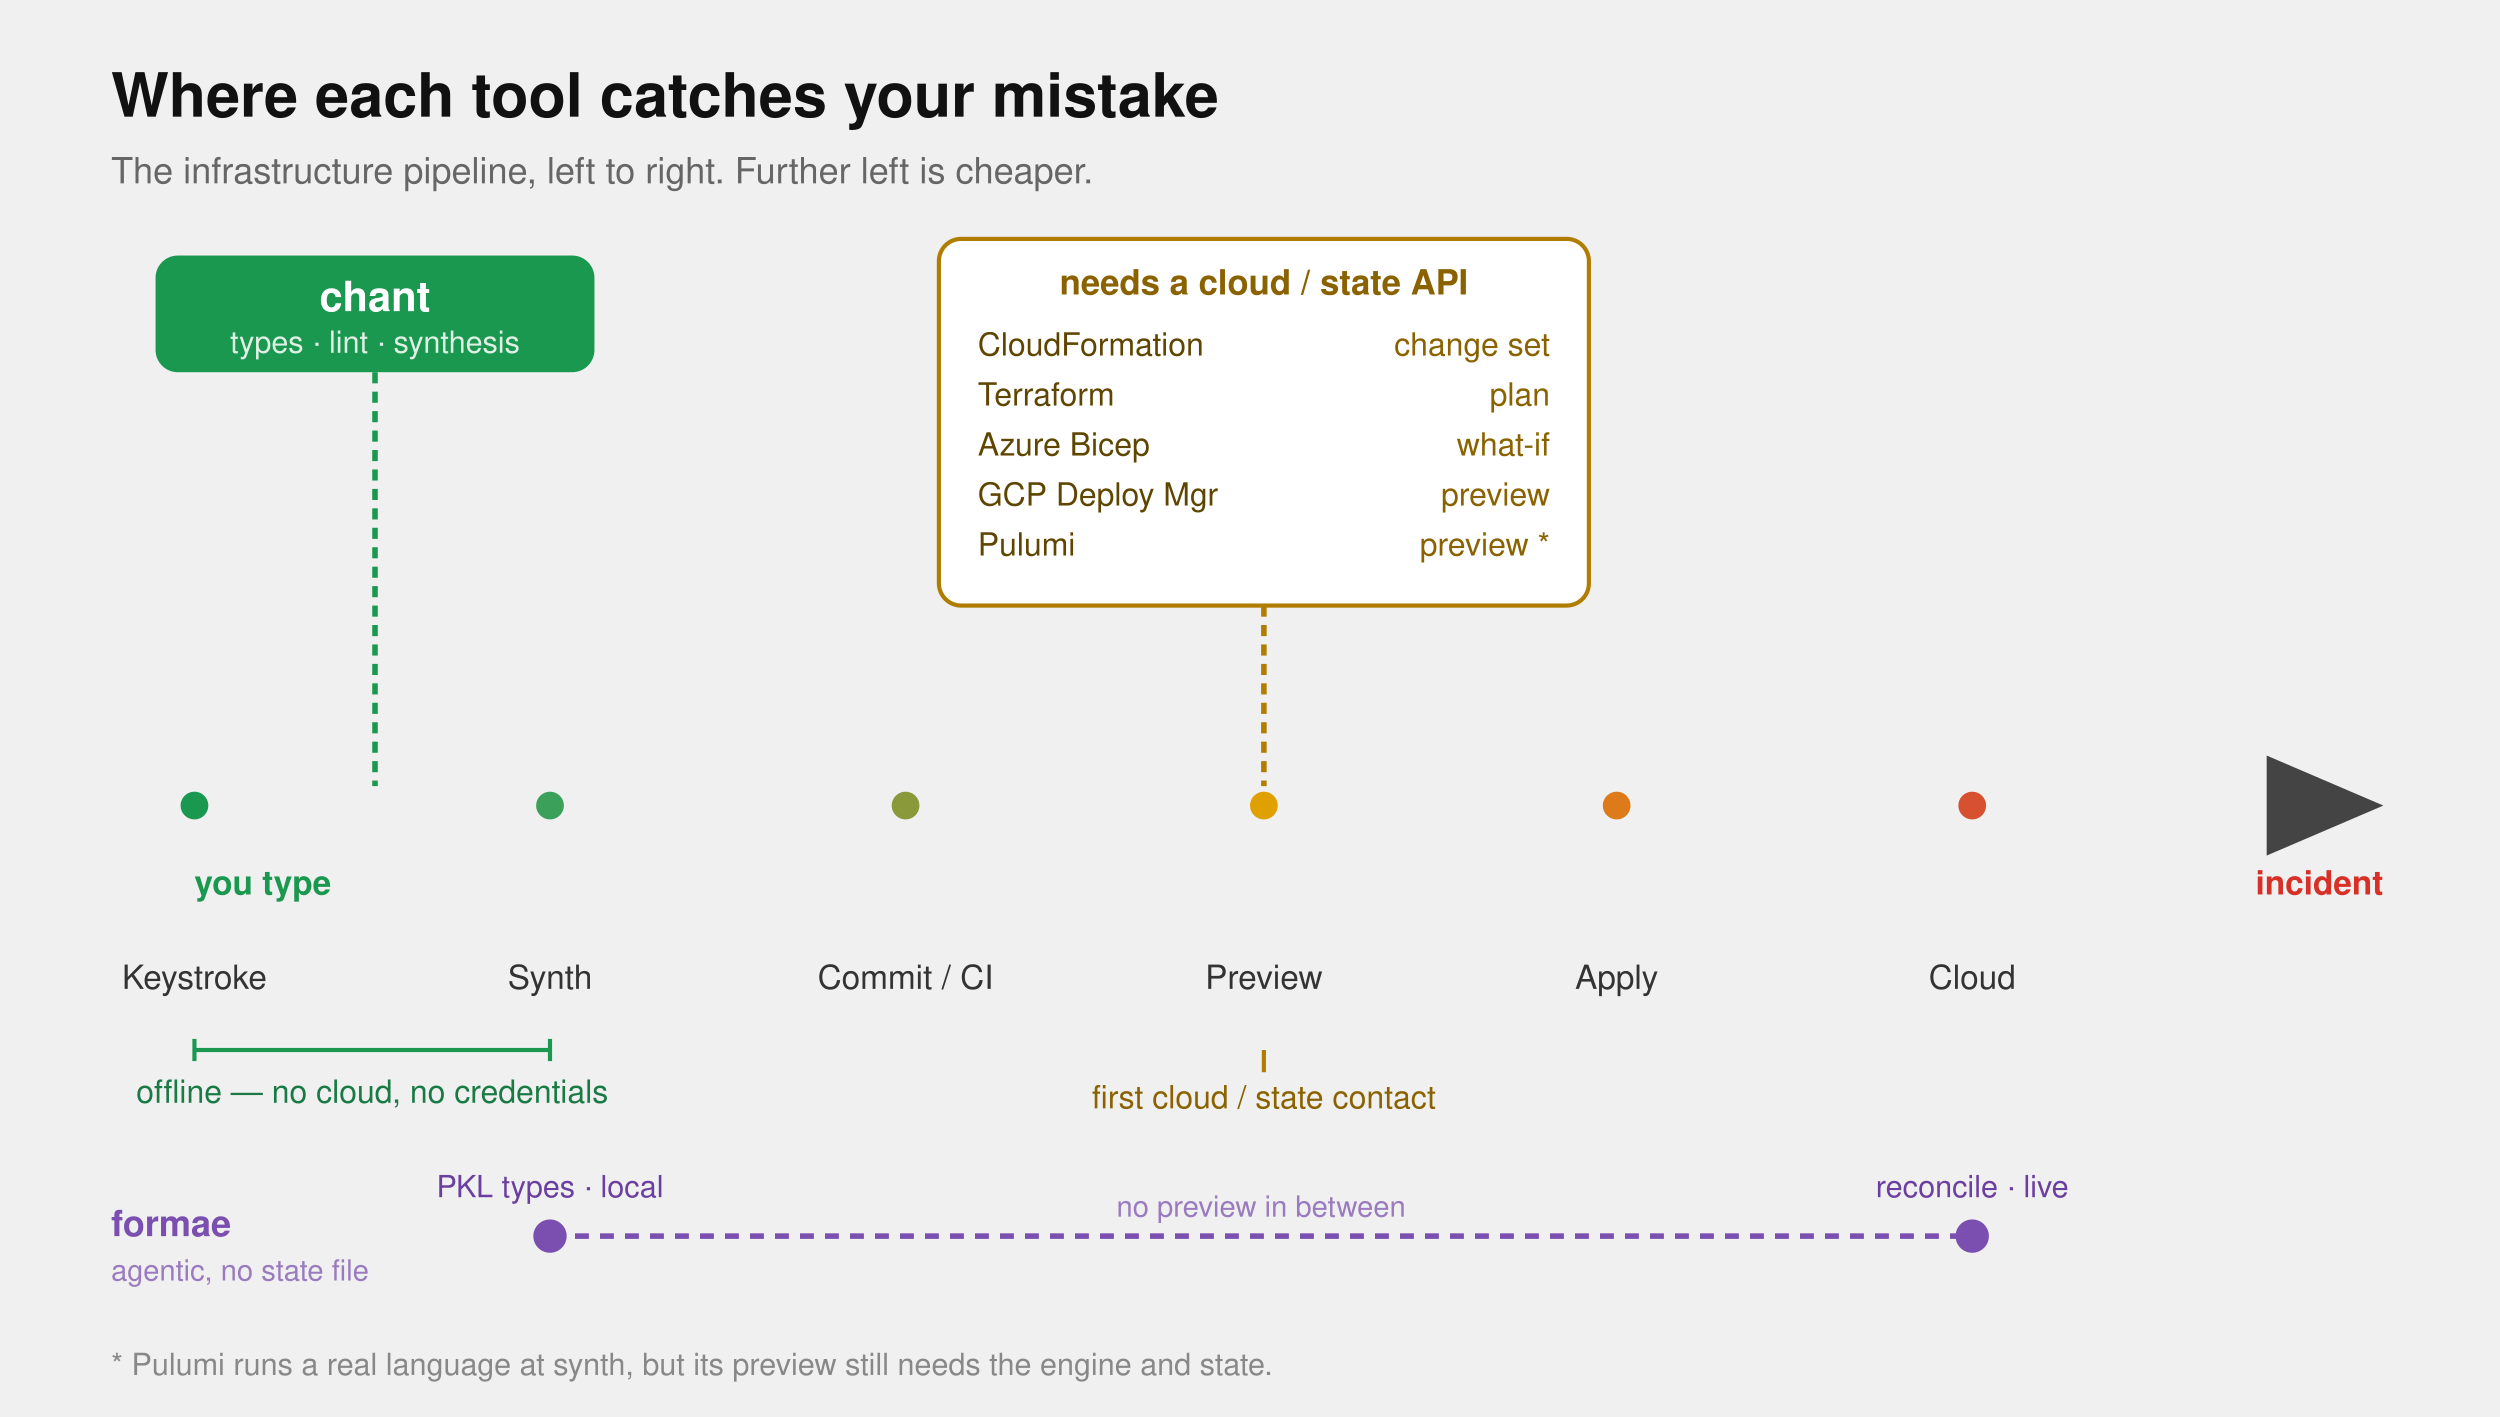
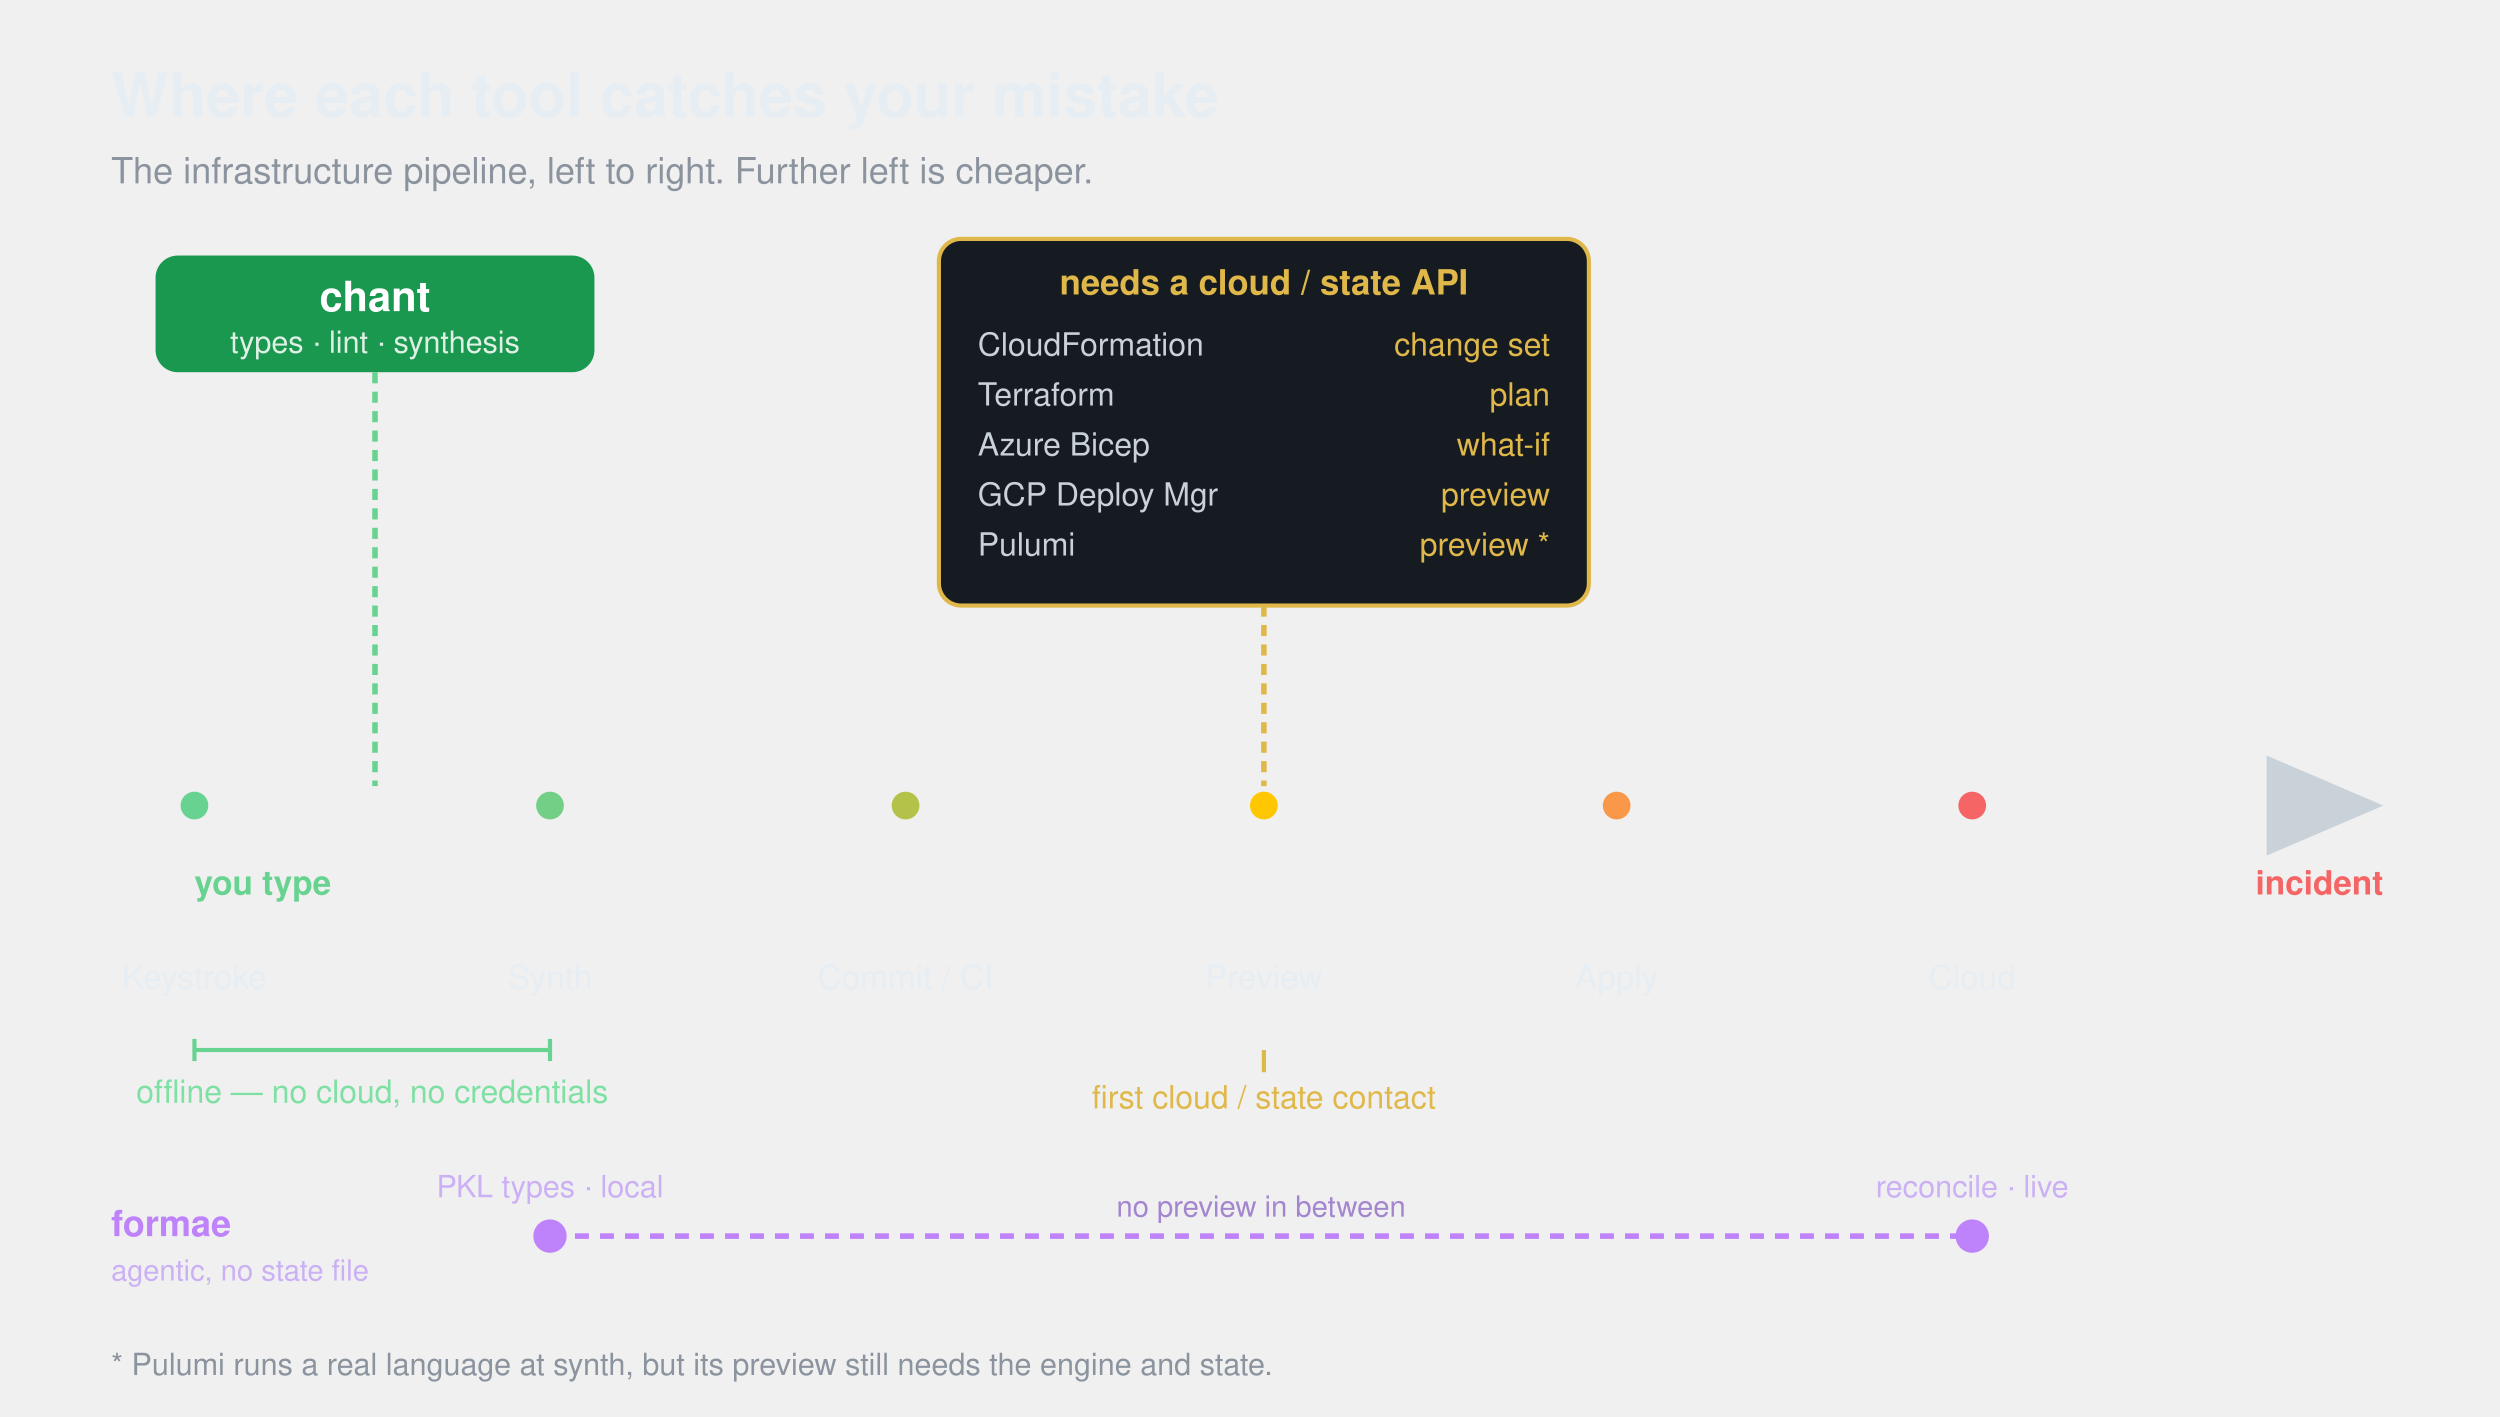
<svg xmlns="http://www.w3.org/2000/svg" viewBox="0 0 900 510" font-family="-apple-system, Segoe UI, Helvetica, Arial, sans-serif">
  <defs>
    <linearGradient id="cost" x1="0" y1="0" x2="1" y2="0">
-       <stop offset="0" stop-color="#1a9850" />
-       <stop offset="0.5" stop-color="#e0a000" />
-       <stop offset="1" stop-color="#d73027" />
+       <stop offset="0" stop-color="#68d391" />
+       <stop offset="0.5" stop-color="#ffc700" />
+       <stop offset="1" stop-color="#f56565" />
    </linearGradient>
    <marker id="arrow" markerWidth="10" markerHeight="10" refX="7" refY="3" orient="auto" markerUnits="strokeWidth">
-       <path d="M0,0 L7,3 L0,6 Z" fill="#444" />
+       <path d="M0,0 L7,3 L0,6 Z" fill="#c9d1d9" />
    </marker>
  </defs>
-   <text x="40" y="42" font-size="22" font-weight="700" fill="#111">Where each tool catches your mistake</text>
-   <text x="40" y="66" font-size="13" fill="#666">The infrastructure pipeline, left to right. Further left is cheaper.</text>
+   <text x="40" y="42" font-size="22" font-weight="700" fill="#e6edf3">Where each tool catches your mistake</text>
+   <text x="40" y="66" font-size="13" fill="#8b949e">The infrastructure pipeline, left to right. Further left is cheaper.</text>
  <rect x="56" y="92" width="158" height="42" rx="8" fill="#1a9850" />
  <text x="135" y="112" font-size="15" font-weight="700" fill="#fff" text-anchor="middle">chant</text>
  <text x="135" y="127" font-size="11" fill="#dff0e4" text-anchor="middle">types · lint · synthesis</text>
-   <line x1="135" y1="134" x2="135" y2="283" stroke="#1a9850" stroke-width="2" stroke-dasharray="4 3" />
-   <rect x="338" y="86" width="234" height="132" rx="8" fill="#fff" stroke="#b07d00" stroke-width="1.5" />
-   <text x="455" y="106" font-size="12.5" font-weight="700" fill="#8a6200" text-anchor="middle">needs a cloud / state API</text>
-   <g font-size="11.5" fill="#5f4600">
+   <line x1="135" y1="134" x2="135" y2="283" stroke="#68d391" stroke-width="2" stroke-dasharray="4 3" />
+   <rect x="338" y="86" width="234" height="132" rx="8" fill="#161b22" stroke="#e0b84a" stroke-width="1.5" />
+   <text x="455" y="106" font-size="12.5" font-weight="700" fill="#e0b84a" text-anchor="middle">needs a cloud / state API</text>
+   <g font-size="11.5" fill="#c9d1d9">
    <text x="352" y="128">CloudFormation</text>
-     <text x="558" y="128" text-anchor="end" fill="#8a6200">change set</text>
+     <text x="558" y="128" text-anchor="end" fill="#e0b84a">change set</text>
    <text x="352" y="146">Terraform</text>
-     <text x="558" y="146" text-anchor="end" fill="#8a6200">plan</text>
+     <text x="558" y="146" text-anchor="end" fill="#e0b84a">plan</text>
    <text x="352" y="164">Azure Bicep</text>
-     <text x="558" y="164" text-anchor="end" fill="#8a6200">what-if</text>
+     <text x="558" y="164" text-anchor="end" fill="#e0b84a">what-if</text>
    <text x="352" y="182">GCP Deploy Mgr</text>
-     <text x="558" y="182" text-anchor="end" fill="#8a6200">preview</text>
+     <text x="558" y="182" text-anchor="end" fill="#e0b84a">preview</text>
    <text x="352" y="200">Pulumi</text>
-     <text x="558" y="200" text-anchor="end" fill="#8a6200">preview *</text>
+     <text x="558" y="200" text-anchor="end" fill="#e0b84a">preview *</text>
  </g>
-   <line x1="455" y1="218" x2="455" y2="283" stroke="#b07d00" stroke-width="2" stroke-dasharray="4 3" />
+   <line x1="455" y1="218" x2="455" y2="283" stroke="#e0b84a" stroke-width="2" stroke-dasharray="4 3" />
  <line x1="70" y1="290" x2="858" y2="290" stroke="url(#cost)" stroke-width="6" marker-end="url(#arrow)" />
-   <text x="70" y="322" font-size="12" fill="#1a9850" font-weight="600">you type</text>
-   <text x="858" y="322" font-size="12" fill="#d73027" font-weight="600" text-anchor="end">incident</text>
-   <g font-size="12" fill="#333" text-anchor="middle">
+   <text x="70" y="322" font-size="12" fill="#68d391" font-weight="600">you type</text>
+   <text x="858" y="322" font-size="12" fill="#f56565" font-weight="600" text-anchor="end">incident</text>
+   <g font-size="12" fill="#e6edf3" text-anchor="middle">
    <g>
-       <circle cx="70" cy="290" r="5" fill="#1a9850" />
+       <circle cx="70" cy="290" r="5" fill="#68d391" />
      <text x="70" y="356">Keystroke</text>
    </g>
    <g>
-       <circle cx="198" cy="290" r="5" fill="#3aa05a" />
+       <circle cx="198" cy="290" r="5" fill="#74cf86" />
      <text x="198" y="356">Synth</text>
    </g>
    <g>
-       <circle cx="326" cy="290" r="5" fill="#8a9a3a" />
+       <circle cx="326" cy="290" r="5" fill="#b5c24a" />
      <text x="326" y="356">Commit / CI</text>
    </g>
    <g>
-       <circle cx="455" cy="290" r="5" fill="#e0a000" />
+       <circle cx="455" cy="290" r="5" fill="#ffc700" />
      <text x="455" y="356">Preview</text>
    </g>
    <g>
-       <circle cx="582" cy="290" r="5" fill="#dd7a1a" />
+       <circle cx="582" cy="290" r="5" fill="#fa984a" />
      <text x="582" y="356">Apply</text>
    </g>
    <g>
-       <circle cx="710" cy="290" r="5" fill="#d75030" />
+       <circle cx="710" cy="290" r="5" fill="#f56565" />
      <text x="710" y="356">Cloud</text>
    </g>
  </g>
-   <path d="M70,378 L198,378 M70,374 L70,382 M198,374 L198,382" stroke="#1a9850" stroke-width="1.5" />
-   <text x="134" y="397" font-size="11.5" fill="#1a7a45" text-anchor="middle">offline — no cloud, no credentials</text>
-   <path d="M455,378 L455,386" stroke="#b07d00" stroke-width="1.5" />
-   <text x="455" y="399" font-size="11.5" fill="#8a6200" text-anchor="middle">first cloud / state contact</text>
-   <text x="40" y="445" font-size="13" font-weight="700" fill="#7b4fb0">formae</text>
-   <text x="40" y="461" font-size="10.5" fill="#9a7bbf">agentic, no state file</text>
-   <line x1="198" y1="445" x2="710" y2="445" stroke="#7b4fb0" stroke-width="2" stroke-dasharray="5 4" />
-   <g fill="#7b4fb0">
+   <path d="M70,378 L198,378 M70,374 L70,382 M198,374 L198,382" stroke="#68d391" stroke-width="1.5" />
+   <text x="134" y="397" font-size="11.5" fill="#7ee0a3" text-anchor="middle">offline — no cloud, no credentials</text>
+   <path d="M455,378 L455,386" stroke="#e0b84a" stroke-width="1.5" />
+   <text x="455" y="399" font-size="11.5" fill="#e0b84a" text-anchor="middle">first cloud / state contact</text>
+   <text x="40" y="445" font-size="13" font-weight="700" fill="#be82fa">formae</text>
+   <text x="40" y="461" font-size="10.5" fill="#cbb0f5">agentic, no state file</text>
+   <line x1="198" y1="445" x2="710" y2="445" stroke="#be82fa" stroke-width="2" stroke-dasharray="5 4" />
+   <g fill="#be82fa">
    <circle cx="198" cy="445" r="6" />
    <circle cx="710" cy="445" r="6" />
  </g>
-   <text x="198" y="431" font-size="11" fill="#6a3fa0" text-anchor="middle">PKL types · local</text>
-   <text x="710" y="431" font-size="11" fill="#6a3fa0" text-anchor="middle">reconcile · live</text>
-   <text x="454" y="438" font-size="10.5" fill="#9a7bbf" text-anchor="middle">no preview in between</text>
-   <text x="40" y="495" font-size="11" fill="#888">* Pulumi runs a real language at synth, but its preview still needs the engine and state.</text>
+   <text x="198" y="431" font-size="11" fill="#cbb0f5" text-anchor="middle">PKL types · local</text>
+   <text x="710" y="431" font-size="11" fill="#cbb0f5" text-anchor="middle">reconcile · live</text>
+   <text x="454" y="438" font-size="10.5" fill="#a385d0" text-anchor="middle">no preview in between</text>
+   <text x="40" y="495" font-size="11" fill="#8b949e">* Pulumi runs a real language at synth, but its preview still needs the engine and state.</text>
</svg>
